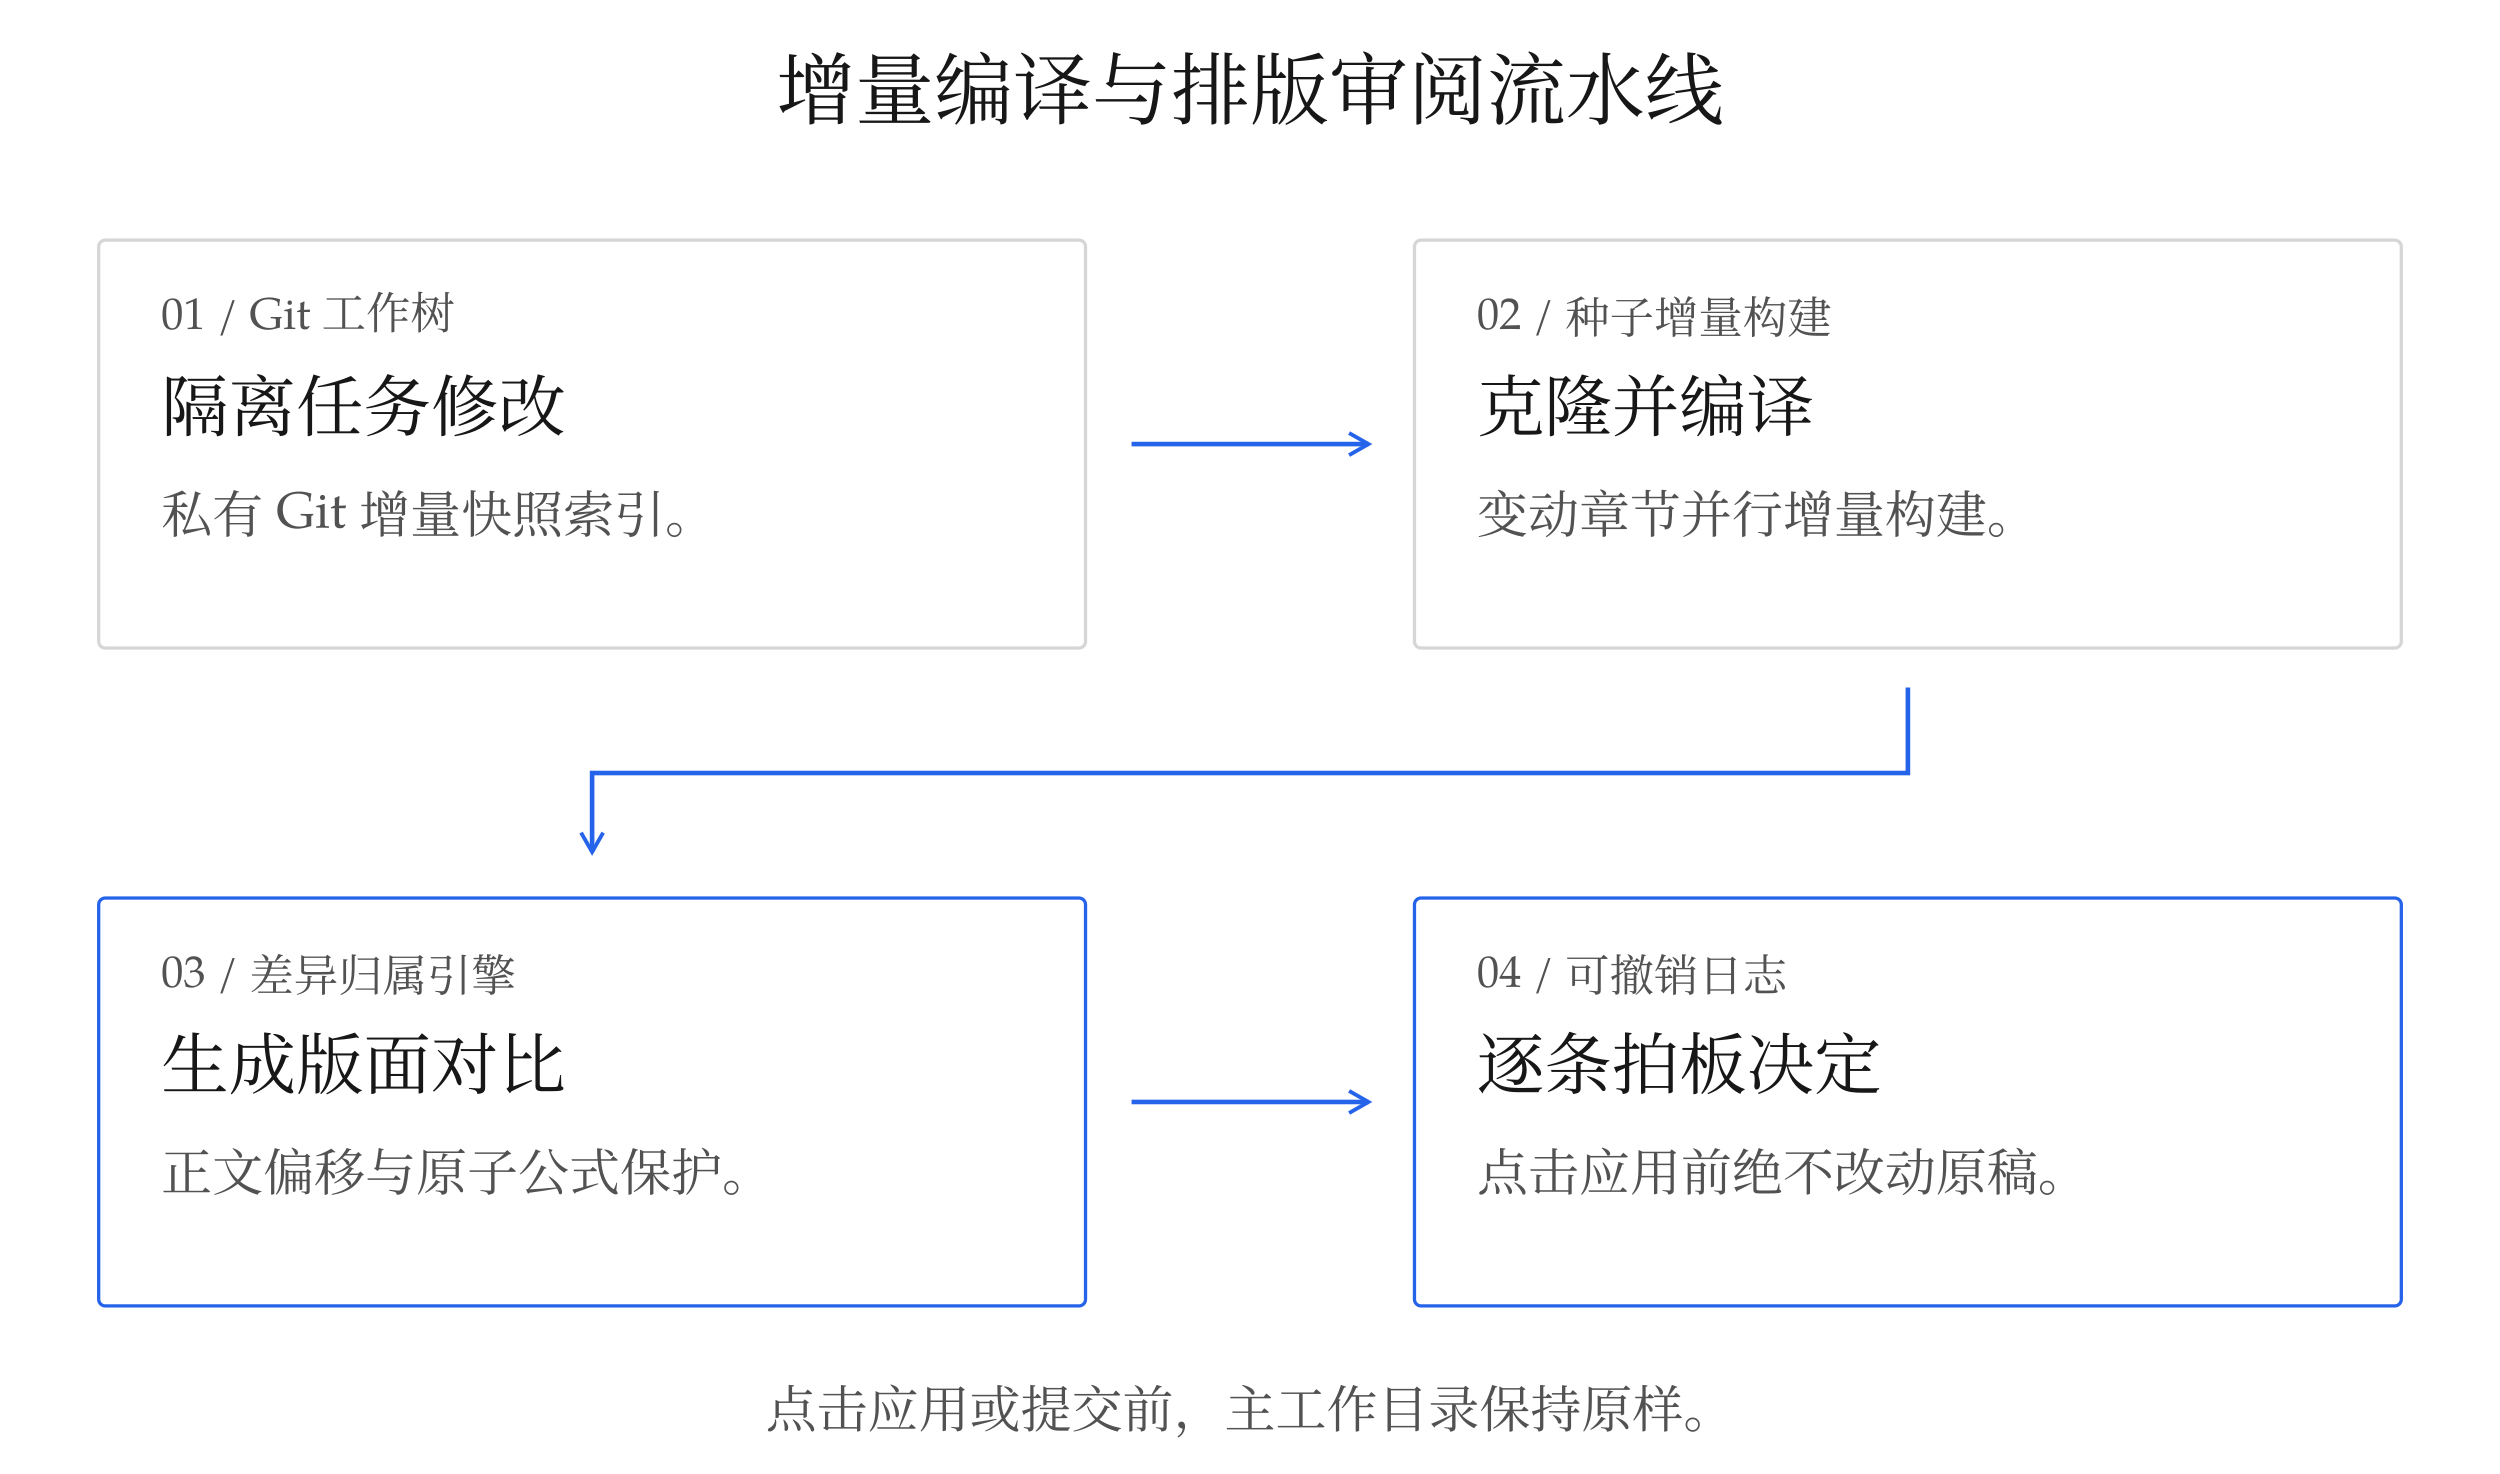
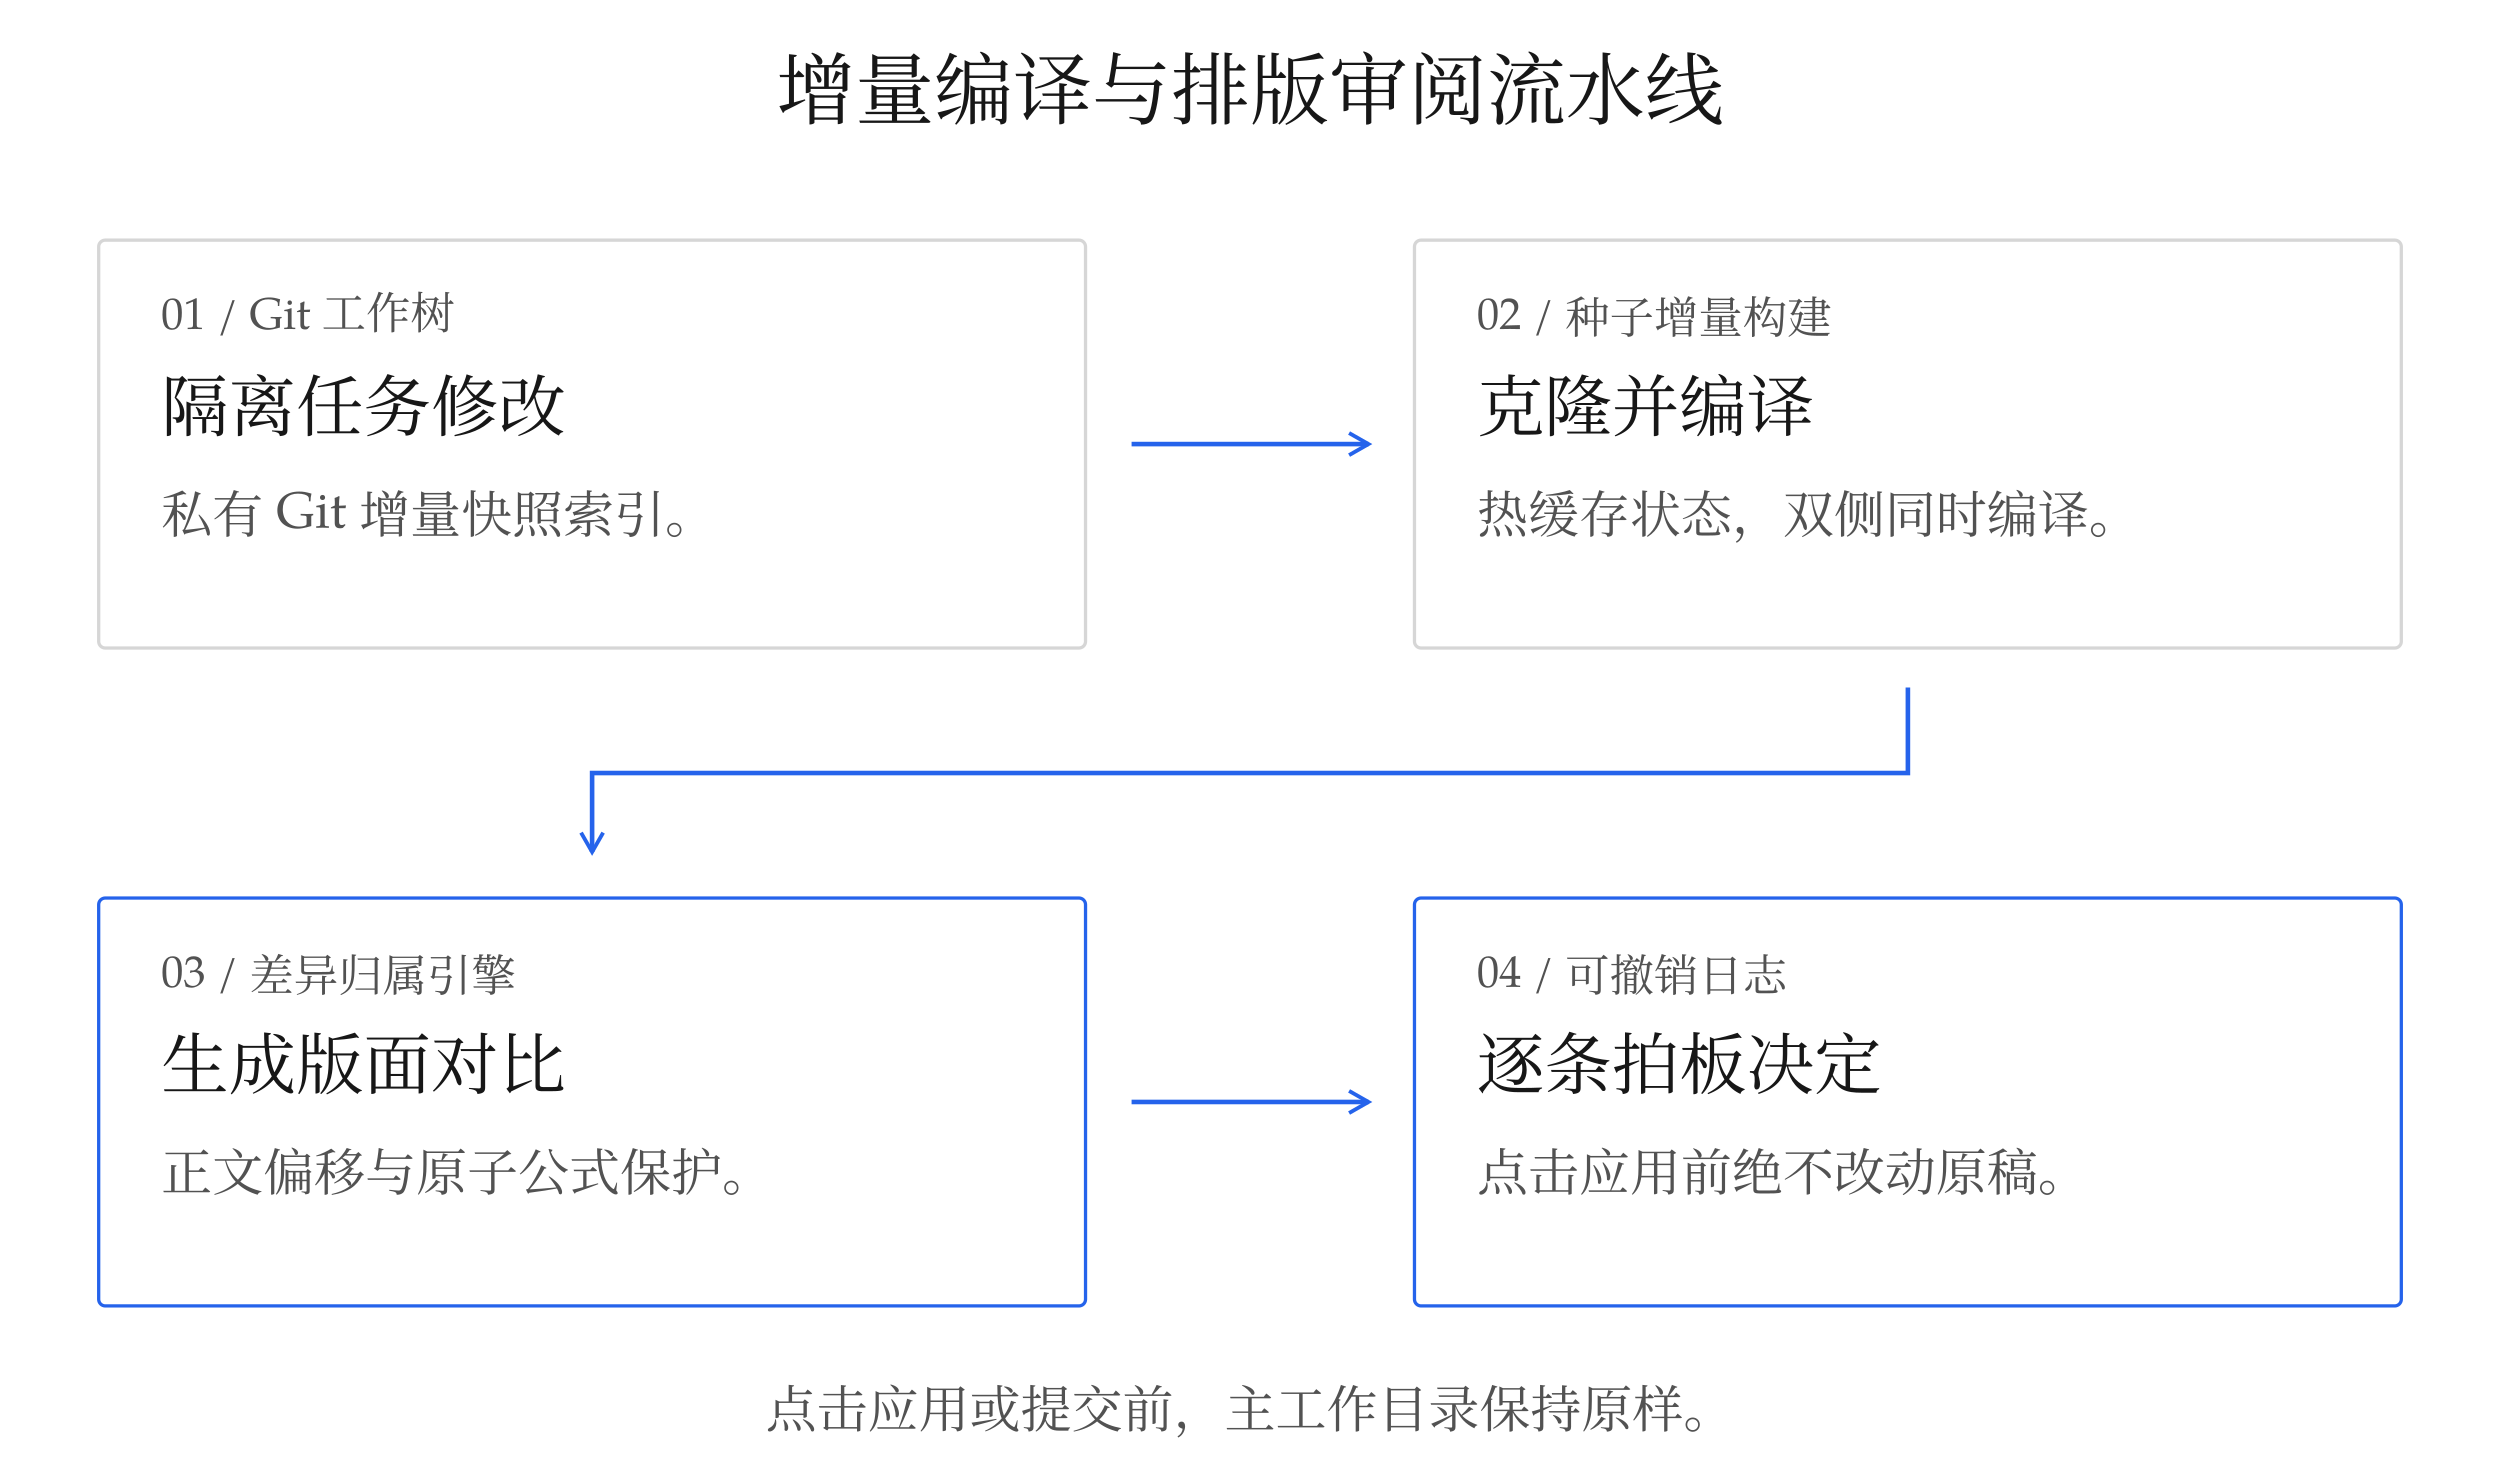
<svg xmlns="http://www.w3.org/2000/svg" viewBox="0 0 760 448" role="img" aria-labelledby="title desc">
  <defs>
    <marker id="arrow" viewBox="0 0 10 10" refX="8" refY="5" markerWidth="6" markerHeight="6" orient="auto-start-reverse">
      <path d="M1 1 8 5 1 9" fill="none" stroke="var(--art-accent, #2563eb)" stroke-width="1.4" />
    </marker>
  </defs>
  <g font-family="'Paper Serif','TeX Gyre Pagella',Palatino,'Songti SC','Noto Serif CJK SC',SimSun,serif">
    <text x="380" y="36" font-size="24" fill="var(--art-ink, #171717)" text-anchor="middle">增量编译与排版审阅流水线</text>
    <rect x="30" y="73" width="300" height="124" rx="2" fill="var(--art-paper, #fff)" stroke="var(--art-line, #d6d6d6)" />
    <text x="49" y="100" font-size="13.5" fill="var(--art-muted, #525252)">01  /  Git 工作树</text>
    <text x="49" y="131" font-size="20.5" fill="var(--art-ink, #171717)">隔离任务修改</text>
    <text x="49" y="162" font-size="15.5" fill="var(--art-muted, #525252)">私有 Git 增量快照索引。</text>
    <rect x="430" y="73" width="300" height="124" rx="2" fill="var(--art-paper, #fff)" stroke="var(--art-line, #d6d6d6)" />
    <text x="449" y="100" font-size="13.5" fill="var(--art-muted, #525252)">02  /  种子增量构建</text>
    <text x="449" y="131" font-size="20.5" fill="var(--art-ink, #171717)">克隆并编译</text>
-     <text x="449" y="162" font-size="15.5" fill="var(--art-muted, #525252)">变动章节并行增量构建。</text>
+     <text x="449" y="162" font-size="15.5" fill="var(--art-muted, #525252)">热缓存状态，双侧同时编译。</text>
    <rect x="30" y="273" width="300" height="124" rx="2" fill="var(--art-paper, #fff)" stroke="var(--art-accent, #2563eb)" />
    <text x="49" y="300" font-size="13.5" fill="var(--art-muted, #525252)">03  /  差异归属引擎</text>
    <text x="49" y="331" font-size="20.5" fill="var(--art-ink, #171717)">生成版面对比</text>
    <text x="49" y="362" font-size="15.5" fill="var(--art-muted, #525252)">正文偏移与原子公式保护。</text>
    <rect x="430" y="273" width="300" height="124" rx="2" fill="var(--art-paper, #fff)" stroke="var(--art-accent, #2563eb)" />
    <text x="449" y="300" font-size="13.5" fill="var(--art-muted, #525252)">04  /  可撤销日志</text>
    <text x="449" y="331" font-size="20.5" fill="var(--art-ink, #171717)">逐条拍板决定</text>
    <text x="449" y="362" font-size="15.5" fill="var(--art-muted, #525252)">点击应用前绝不改动原稿。</text>
    <path d="M344 135h72" fill="none" stroke="var(--art-accent, #2563eb)" stroke-width="1.4" marker-end="url(#arrow)" />
    <path d="M580 209v26H180v24" fill="none" stroke="var(--art-accent, #2563eb)" stroke-width="1.4" marker-end="url(#arrow)" />
    <path d="M344 335h72" fill="none" stroke="var(--art-accent, #2563eb)" stroke-width="1.4" marker-end="url(#arrow)" />
    <text x="380" y="434" font-size="15.5" fill="var(--art-muted, #525252)" text-anchor="middle">点击应用或提交前，主工作目录保持原样。</text>
  </g>
</svg>
